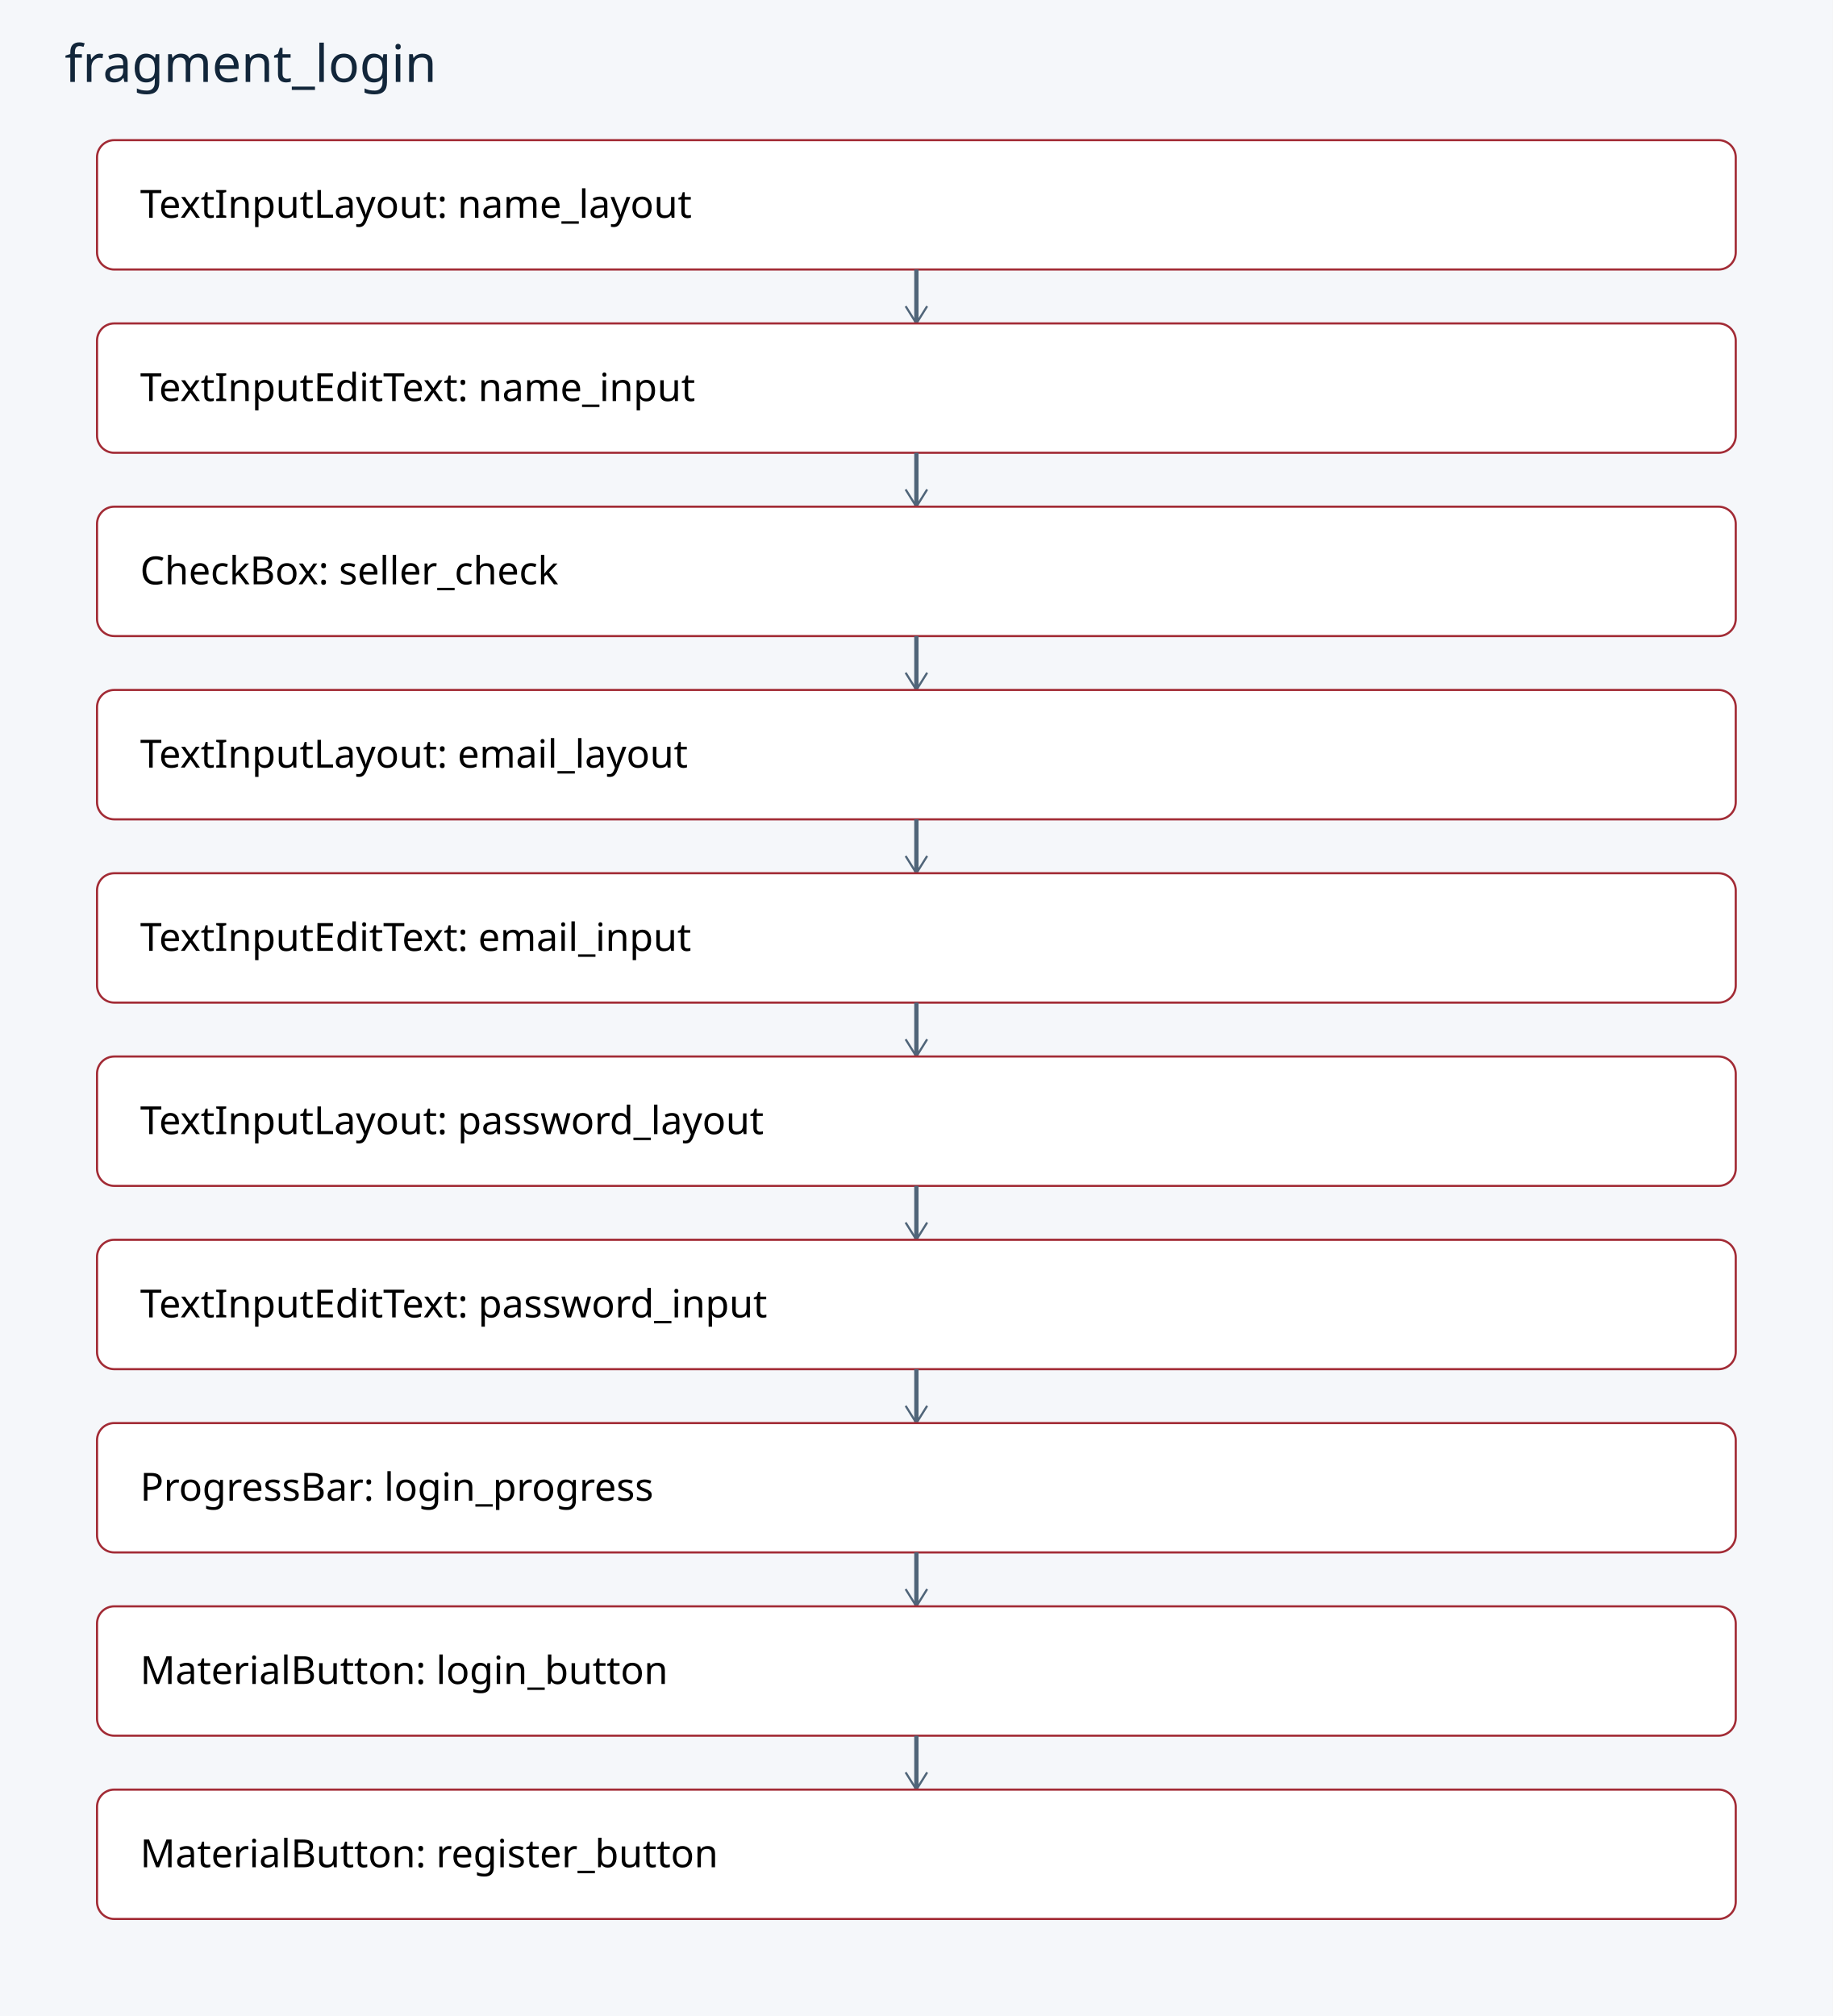
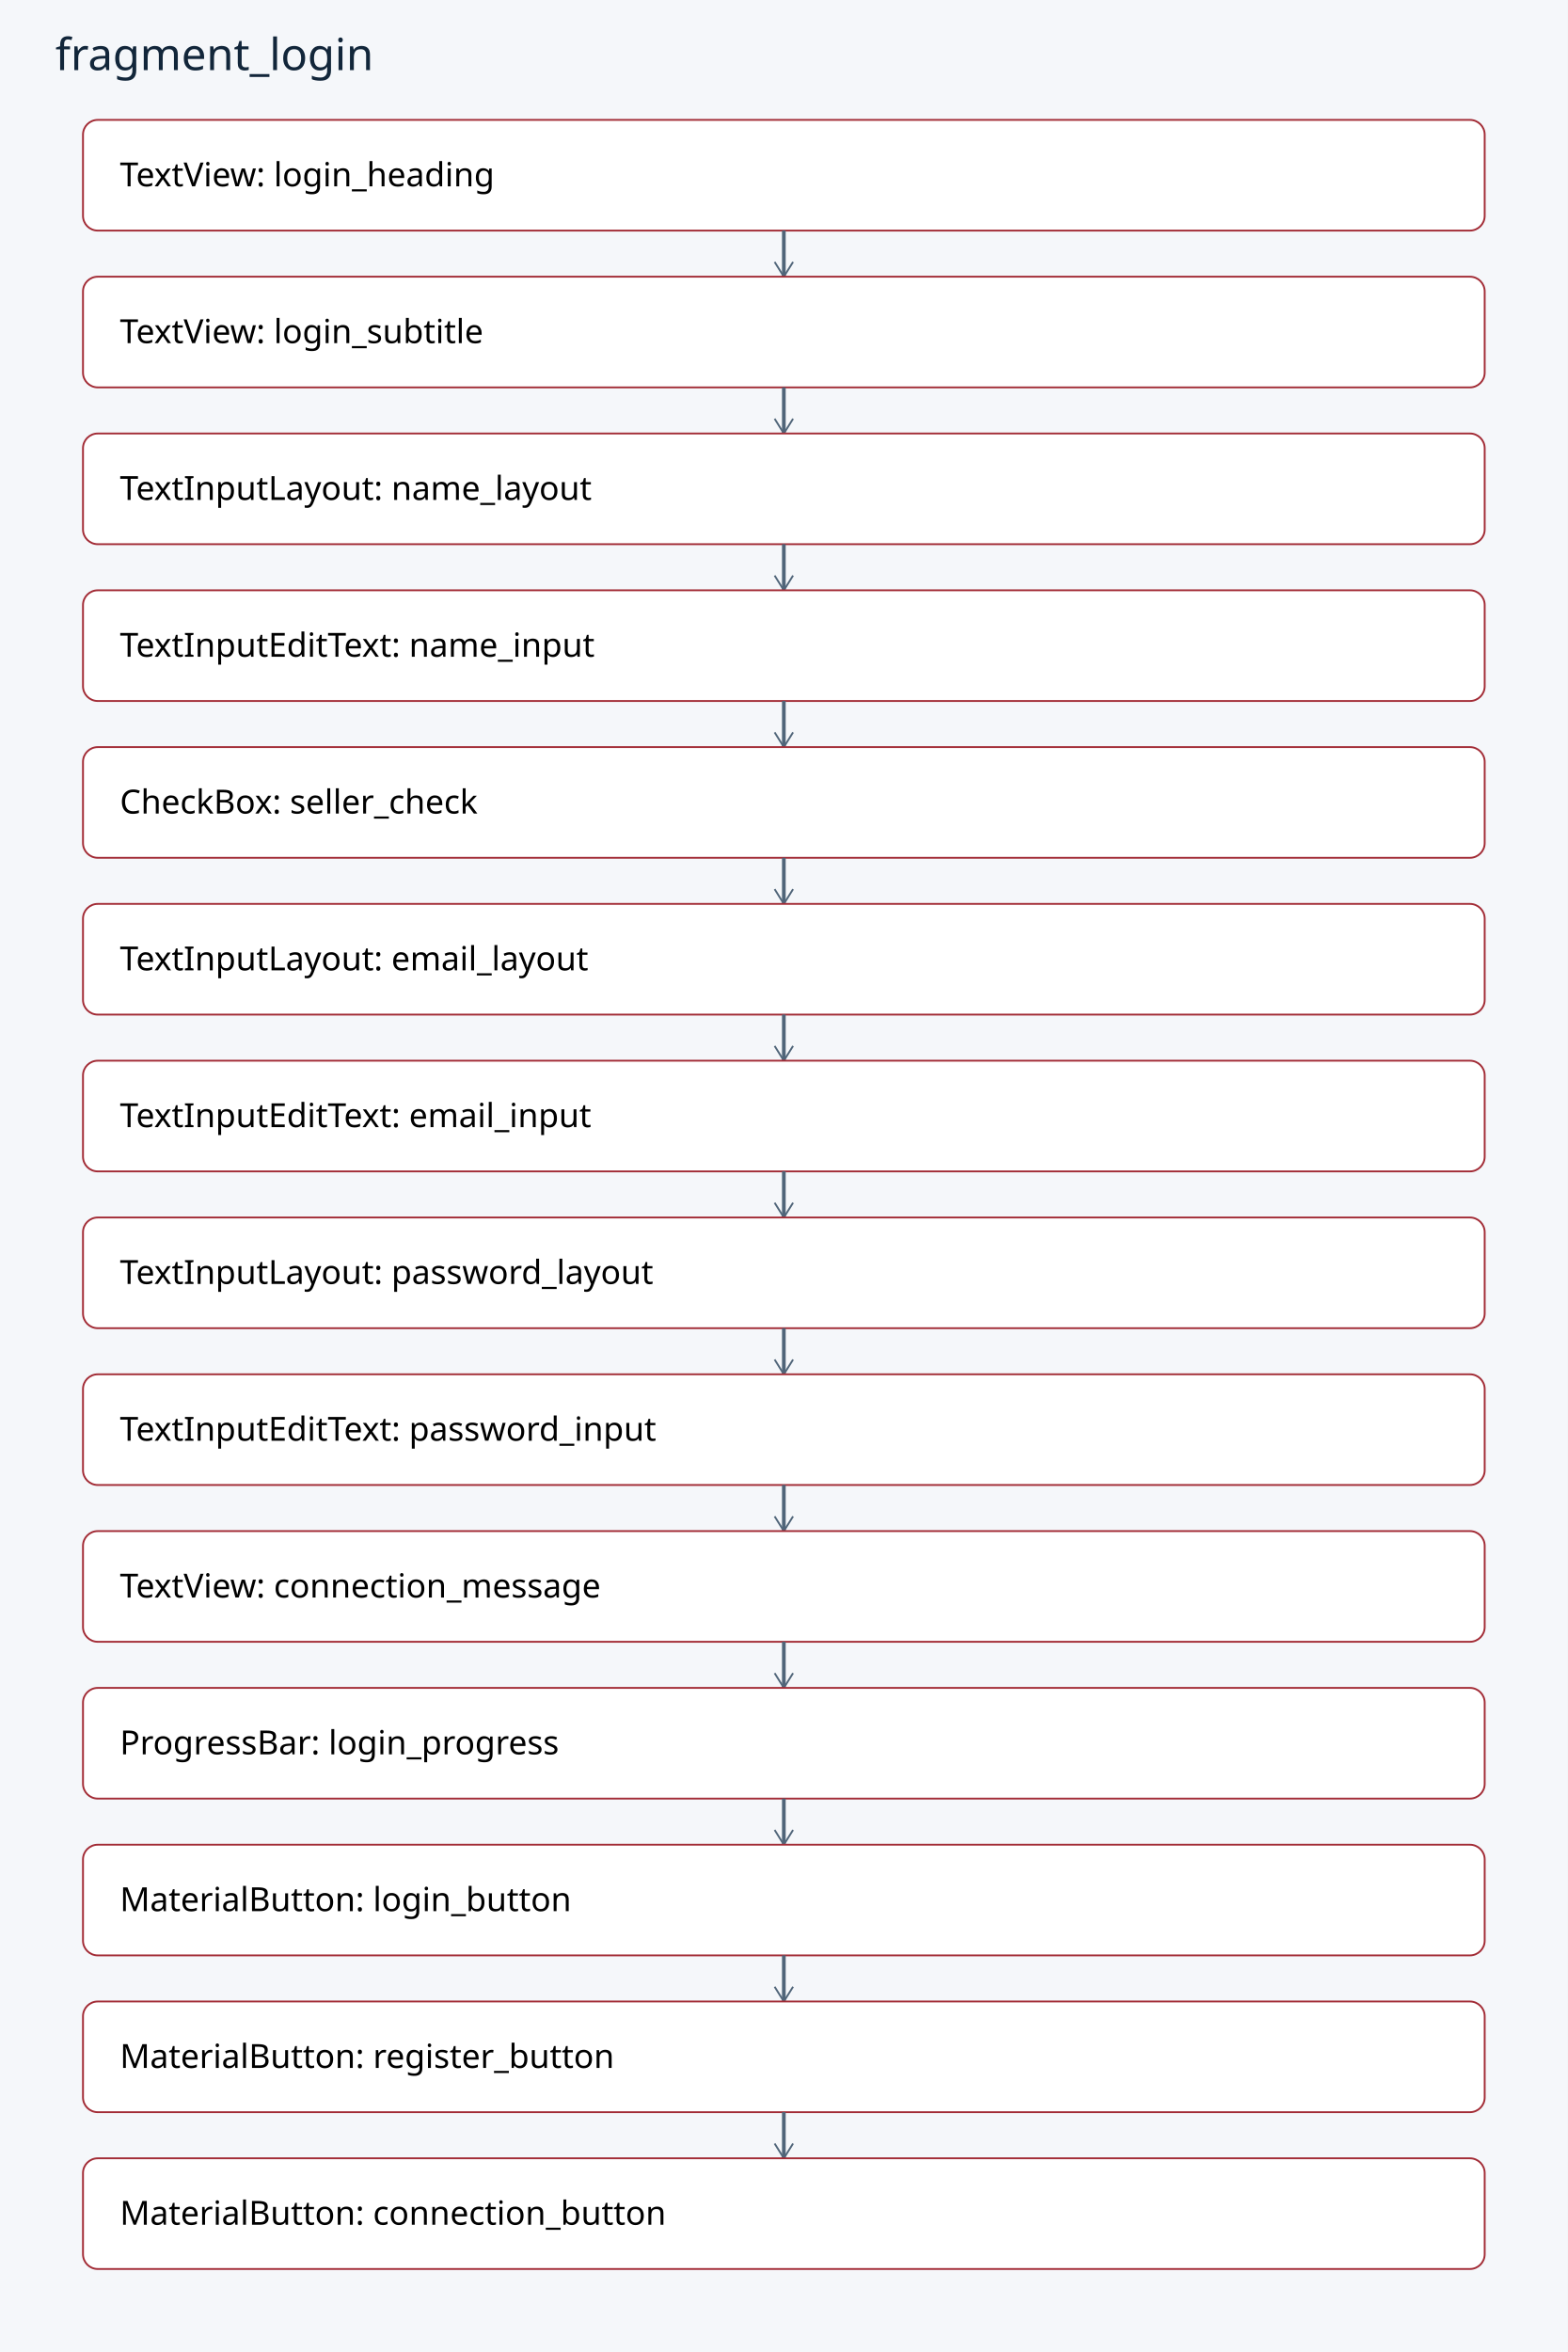
- <svg xmlns="http://www.w3.org/2000/svg" width="850" height="935" viewBox="0 0 850 935" role="img" aria-label="fragment_login">
+ <svg xmlns="http://www.w3.org/2000/svg" width="850" height="1275" viewBox="0 0 850 1275" role="img" aria-label="fragment_login">
  <rect width="100%" height="100%" fill="#f5f7fa" />
  <text x="30" y="38" font-family="sans-serif" font-size="24" fill="#12263a">fragment_login</text>
  <rect x="45" y="65" width="760" height="60" rx="8" fill="white" stroke="#a22b35" />
-   <text x="65" y="101" font-family="sans-serif" font-size="18">TextInputLayout: name_layout</text>
+   <text x="65" y="101" font-family="sans-serif" font-size="18">TextView: login_heading</text>
  <path d="M425 125 V150" stroke="#506579" stroke-width="2" />
  <path d="M420 142 L425 150 L430 142" fill="none" stroke="#506579" />
  <rect x="45" y="150" width="760" height="60" rx="8" fill="white" stroke="#a22b35" />
-   <text x="65" y="186" font-family="sans-serif" font-size="18">TextInputEditText: name_input</text>
+   <text x="65" y="186" font-family="sans-serif" font-size="18">TextView: login_subtitle</text>
  <path d="M425 210 V235" stroke="#506579" stroke-width="2" />
  <path d="M420 227 L425 235 L430 227" fill="none" stroke="#506579" />
  <rect x="45" y="235" width="760" height="60" rx="8" fill="white" stroke="#a22b35" />
-   <text x="65" y="271" font-family="sans-serif" font-size="18">CheckBox: seller_check</text>
+   <text x="65" y="271" font-family="sans-serif" font-size="18">TextInputLayout: name_layout</text>
  <path d="M425 295 V320" stroke="#506579" stroke-width="2" />
  <path d="M420 312 L425 320 L430 312" fill="none" stroke="#506579" />
  <rect x="45" y="320" width="760" height="60" rx="8" fill="white" stroke="#a22b35" />
-   <text x="65" y="356" font-family="sans-serif" font-size="18">TextInputLayout: email_layout</text>
+   <text x="65" y="356" font-family="sans-serif" font-size="18">TextInputEditText: name_input</text>
  <path d="M425 380 V405" stroke="#506579" stroke-width="2" />
  <path d="M420 397 L425 405 L430 397" fill="none" stroke="#506579" />
  <rect x="45" y="405" width="760" height="60" rx="8" fill="white" stroke="#a22b35" />
-   <text x="65" y="441" font-family="sans-serif" font-size="18">TextInputEditText: email_input</text>
+   <text x="65" y="441" font-family="sans-serif" font-size="18">CheckBox: seller_check</text>
  <path d="M425 465 V490" stroke="#506579" stroke-width="2" />
  <path d="M420 482 L425 490 L430 482" fill="none" stroke="#506579" />
  <rect x="45" y="490" width="760" height="60" rx="8" fill="white" stroke="#a22b35" />
-   <text x="65" y="526" font-family="sans-serif" font-size="18">TextInputLayout: password_layout</text>
+   <text x="65" y="526" font-family="sans-serif" font-size="18">TextInputLayout: email_layout</text>
  <path d="M425 550 V575" stroke="#506579" stroke-width="2" />
  <path d="M420 567 L425 575 L430 567" fill="none" stroke="#506579" />
  <rect x="45" y="575" width="760" height="60" rx="8" fill="white" stroke="#a22b35" />
-   <text x="65" y="611" font-family="sans-serif" font-size="18">TextInputEditText: password_input</text>
+   <text x="65" y="611" font-family="sans-serif" font-size="18">TextInputEditText: email_input</text>
  <path d="M425 635 V660" stroke="#506579" stroke-width="2" />
  <path d="M420 652 L425 660 L430 652" fill="none" stroke="#506579" />
  <rect x="45" y="660" width="760" height="60" rx="8" fill="white" stroke="#a22b35" />
-   <text x="65" y="696" font-family="sans-serif" font-size="18">ProgressBar: login_progress</text>
+   <text x="65" y="696" font-family="sans-serif" font-size="18">TextInputLayout: password_layout</text>
  <path d="M425 720 V745" stroke="#506579" stroke-width="2" />
  <path d="M420 737 L425 745 L430 737" fill="none" stroke="#506579" />
  <rect x="45" y="745" width="760" height="60" rx="8" fill="white" stroke="#a22b35" />
-   <text x="65" y="781" font-family="sans-serif" font-size="18">MaterialButton: login_button</text>
+   <text x="65" y="781" font-family="sans-serif" font-size="18">TextInputEditText: password_input</text>
  <path d="M425 805 V830" stroke="#506579" stroke-width="2" />
  <path d="M420 822 L425 830 L430 822" fill="none" stroke="#506579" />
  <rect x="45" y="830" width="760" height="60" rx="8" fill="white" stroke="#a22b35" />
-   <text x="65" y="866" font-family="sans-serif" font-size="18">MaterialButton: register_button</text>
+   <text x="65" y="866" font-family="sans-serif" font-size="18">TextView: connection_message</text>
+   <path d="M425 890 V915" stroke="#506579" stroke-width="2" />
+   <path d="M420 907 L425 915 L430 907" fill="none" stroke="#506579" />
+   <rect x="45" y="915" width="760" height="60" rx="8" fill="white" stroke="#a22b35" />
+   <text x="65" y="951" font-family="sans-serif" font-size="18">ProgressBar: login_progress</text>
+   <path d="M425 975 V1000" stroke="#506579" stroke-width="2" />
+   <path d="M420 992 L425 1000 L430 992" fill="none" stroke="#506579" />
+   <rect x="45" y="1000" width="760" height="60" rx="8" fill="white" stroke="#a22b35" />
+   <text x="65" y="1036" font-family="sans-serif" font-size="18">MaterialButton: login_button</text>
+   <path d="M425 1060 V1085" stroke="#506579" stroke-width="2" />
+   <path d="M420 1077 L425 1085 L430 1077" fill="none" stroke="#506579" />
+   <rect x="45" y="1085" width="760" height="60" rx="8" fill="white" stroke="#a22b35" />
+   <text x="65" y="1121" font-family="sans-serif" font-size="18">MaterialButton: register_button</text>
+   <path d="M425 1145 V1170" stroke="#506579" stroke-width="2" />
+   <path d="M420 1162 L425 1170 L430 1162" fill="none" stroke="#506579" />
+   <rect x="45" y="1170" width="760" height="60" rx="8" fill="white" stroke="#a22b35" />
+   <text x="65" y="1206" font-family="sans-serif" font-size="18">MaterialButton: connection_button</text>
</svg>
